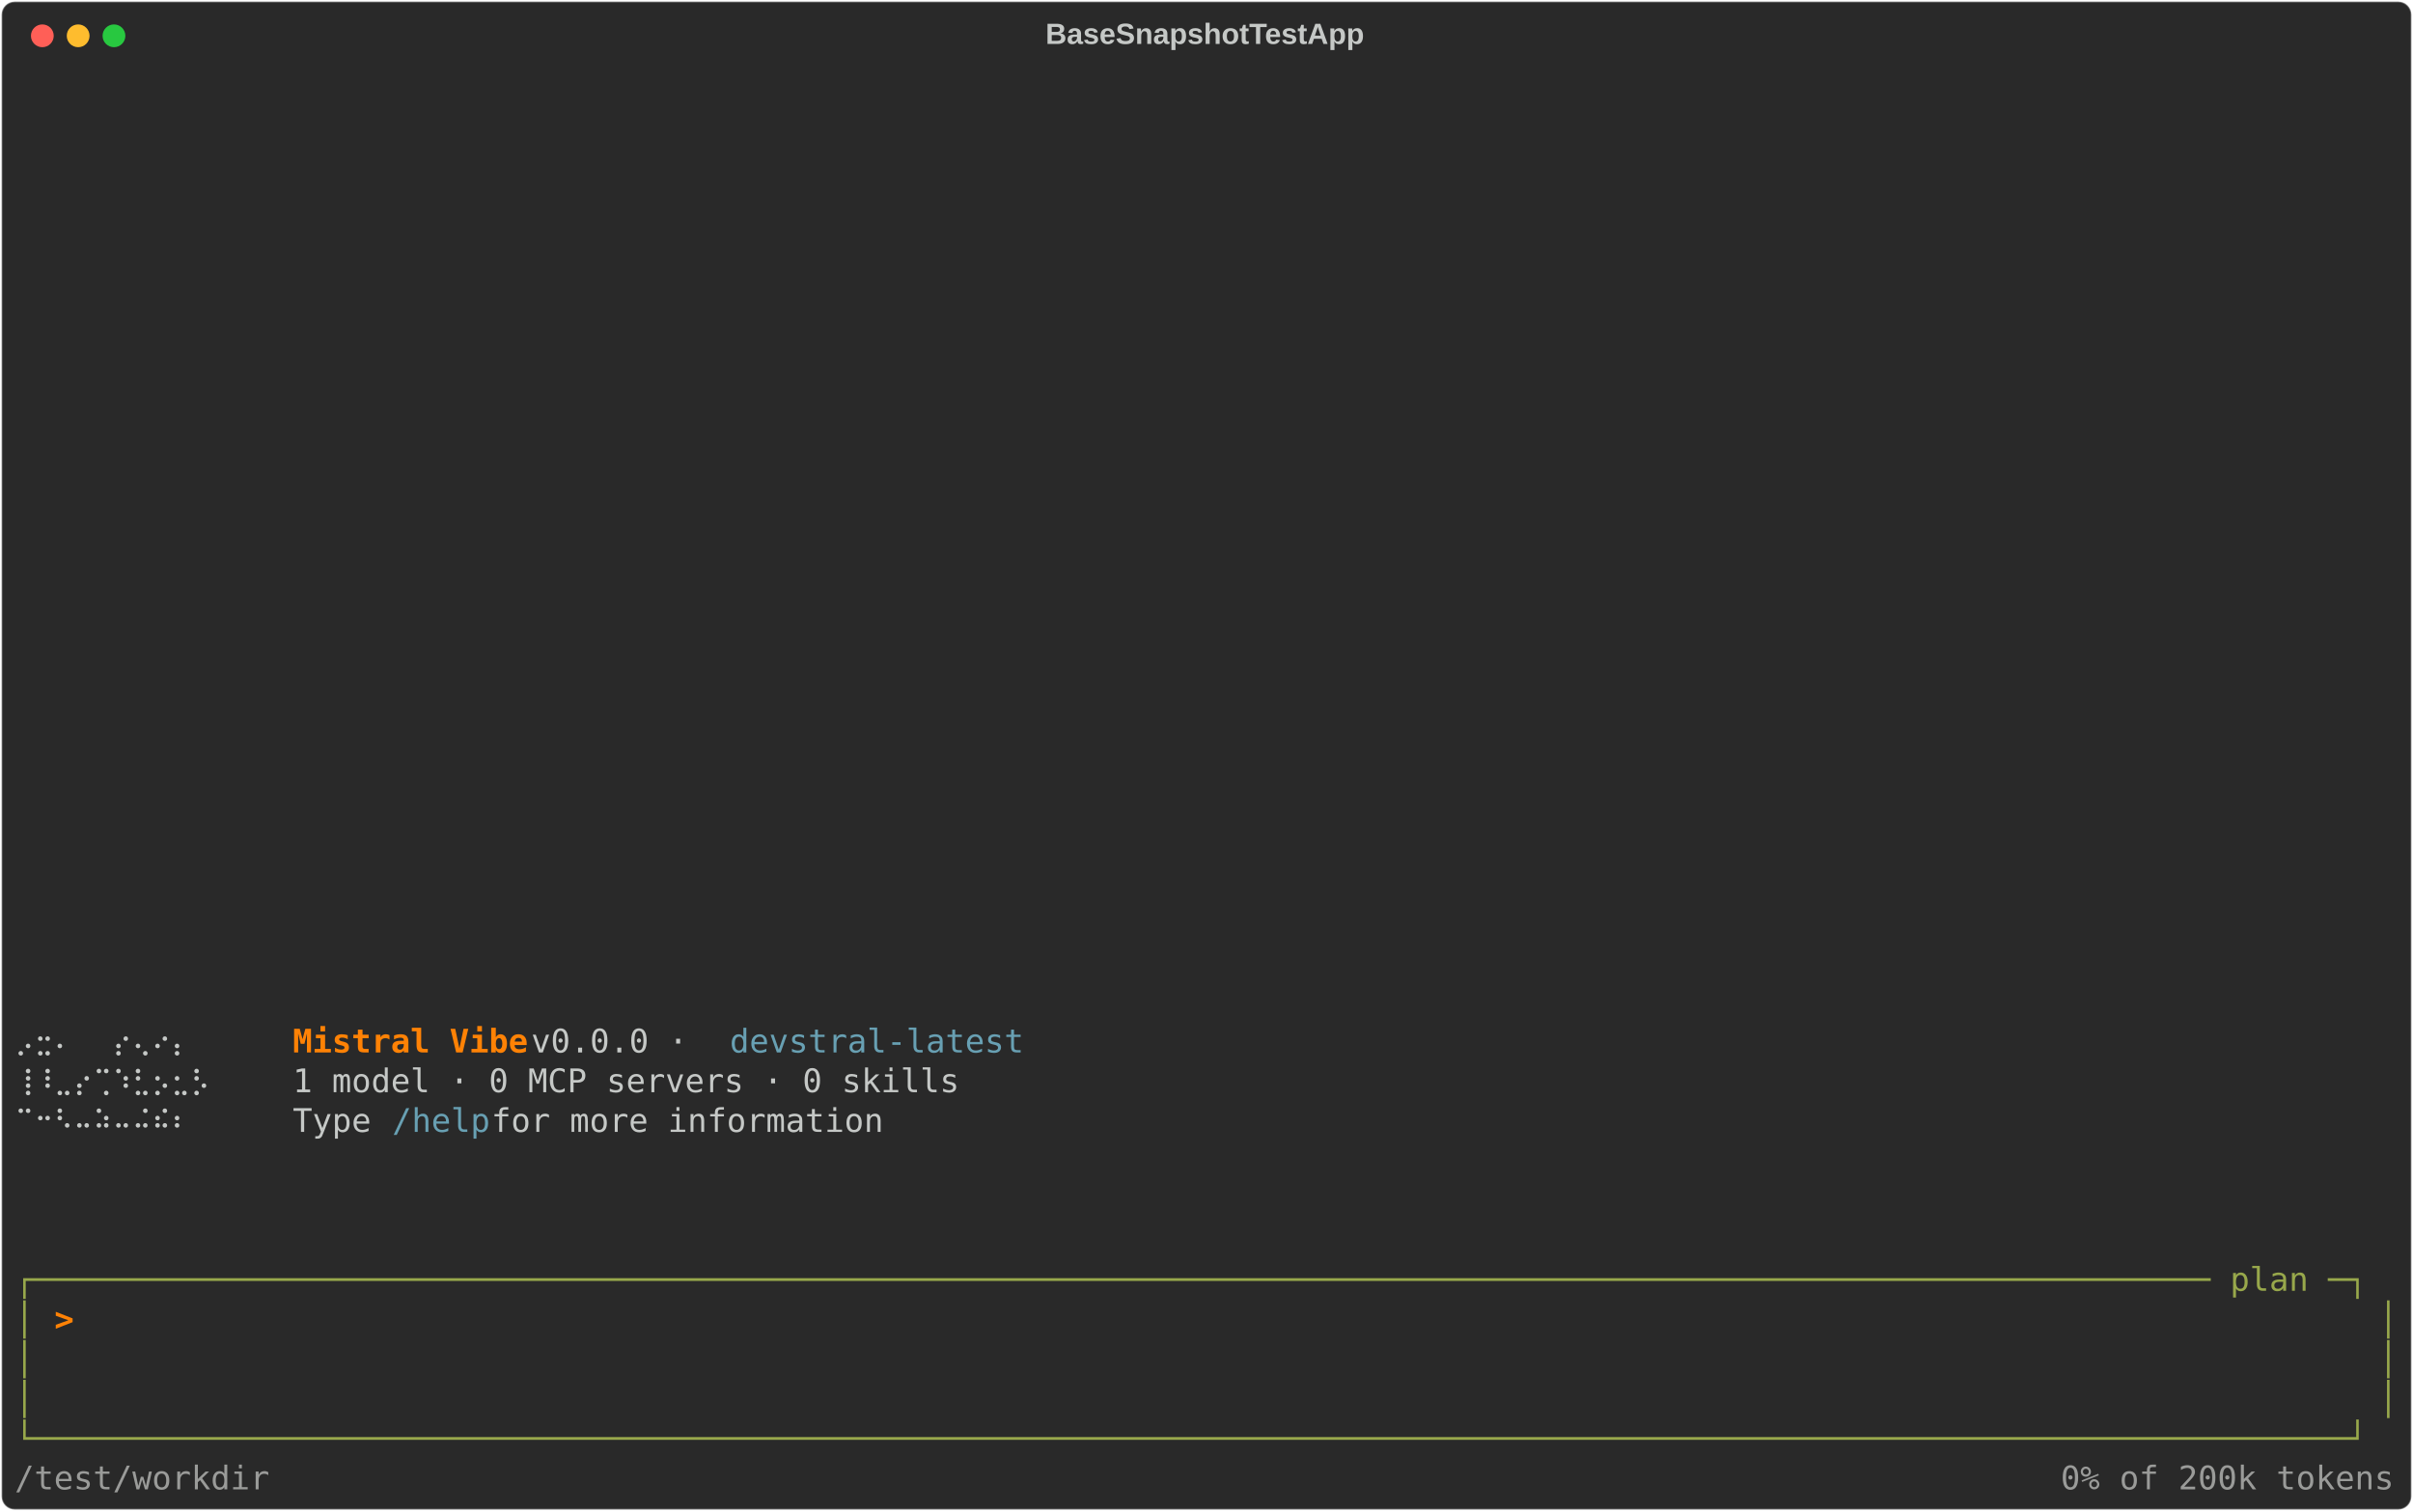
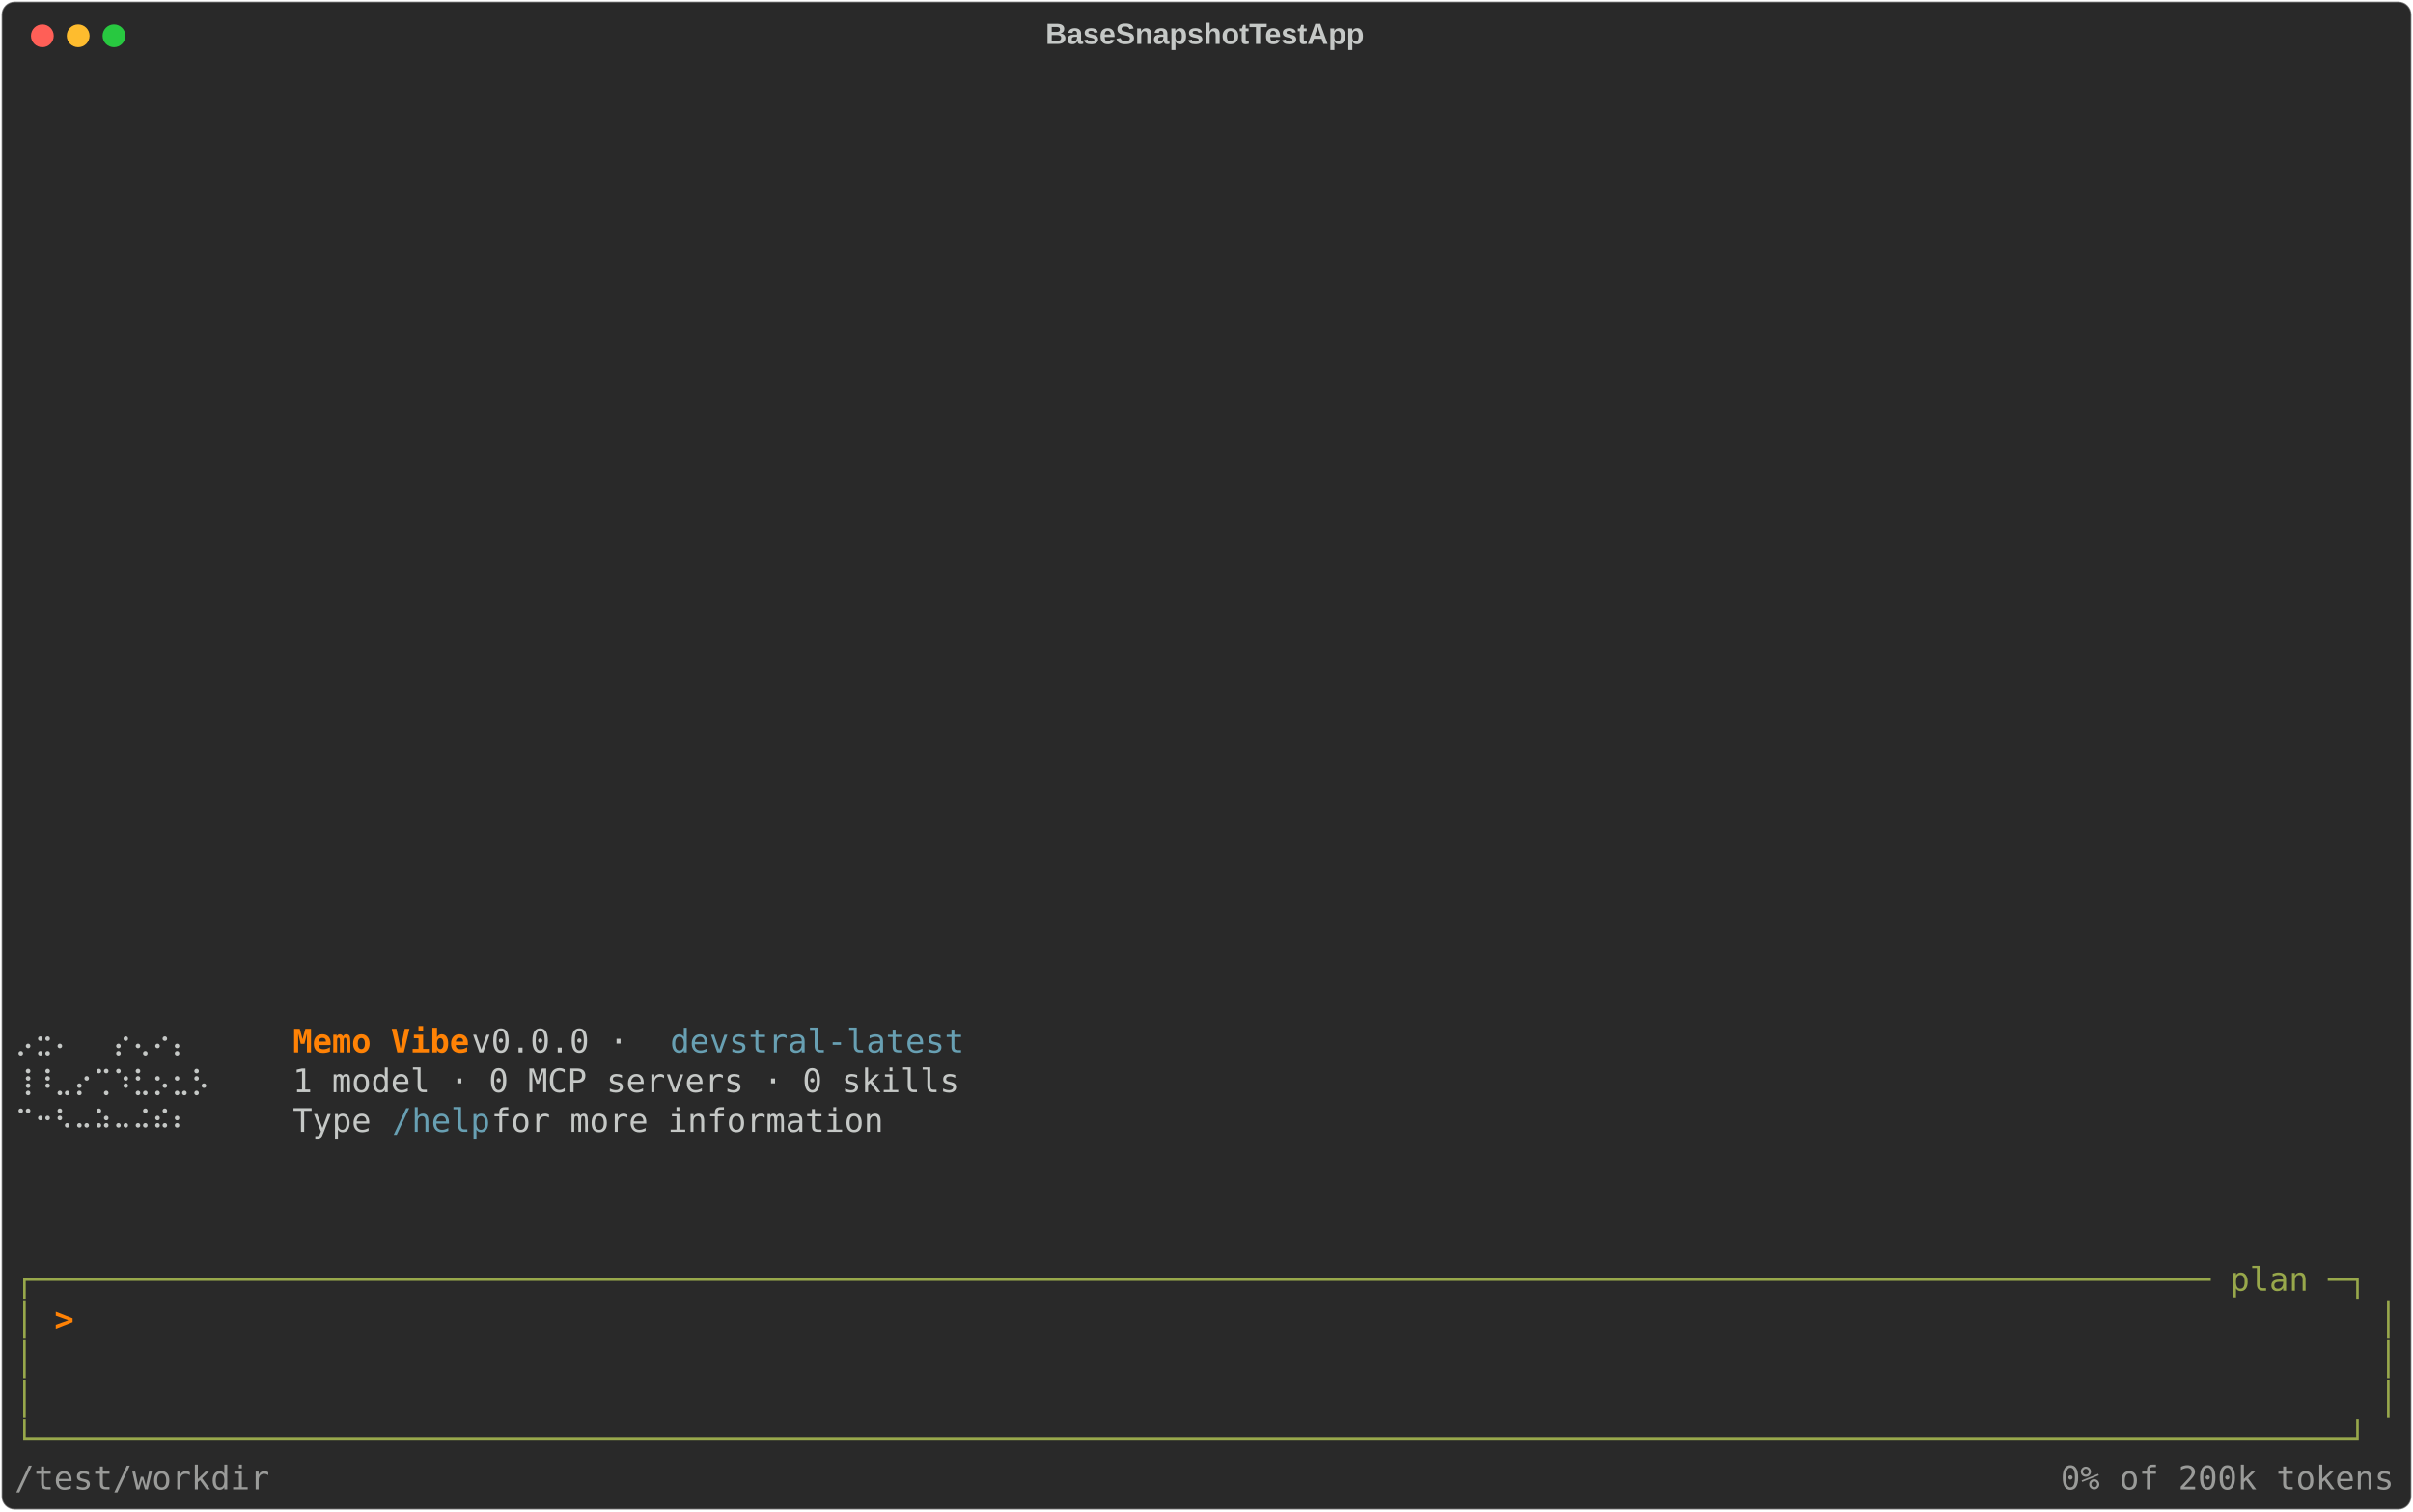
<svg xmlns="http://www.w3.org/2000/svg" class="rich-terminal" viewBox="0 0 1482 928.4">
  <style>

    @font-face {
        font-family: "Fira Code";
        src: local("FiraCode-Regular"),
                url("https://cdnjs.cloudflare.com/ajax/libs/firacode/6.2.0/woff2/FiraCode-Regular.woff2") format("woff2"),
                url("https://cdnjs.cloudflare.com/ajax/libs/firacode/6.2.0/woff/FiraCode-Regular.woff") format("woff");
        font-style: normal;
        font-weight: 400;
    }
    @font-face {
        font-family: "Fira Code";
        src: local("FiraCode-Bold"),
                url("https://cdnjs.cloudflare.com/ajax/libs/firacode/6.2.0/woff2/FiraCode-Bold.woff2") format("woff2"),
                url("https://cdnjs.cloudflare.com/ajax/libs/firacode/6.2.0/woff/FiraCode-Bold.woff") format("woff");
        font-style: bold;
        font-weight: 700;
    }

    .terminal-matrix {
        font-family: Fira Code, monospace;
        font-size: 20px;
        line-height: 24.4px;
        font-variant-east-asian: full-width;
    }

    .terminal-title {
        font-size: 18px;
        font-weight: bold;
        font-family: arial;
    }

    .terminal-r1 { fill: #c5c8c6 }
.terminal-r2 { fill: #ff8205;font-weight: bold }
.terminal-r3 { fill: #68a0b3 }
.terminal-r4 { fill: #98a84b }
.terminal-r5 { fill: #9a9b99 }
    </style>
  <defs>
    <clipPath id="terminal-clip-terminal">
      <rect x="0" y="0" width="1463.0" height="877.4" />
    </clipPath>
    <clipPath id="terminal-line-0">
      <rect x="0" y="1.5" width="1464" height="24.65" />
    </clipPath>
    <clipPath id="terminal-line-1">
      <rect x="0" y="25.9" width="1464" height="24.65" />
    </clipPath>
    <clipPath id="terminal-line-2">
      <rect x="0" y="50.3" width="1464" height="24.65" />
    </clipPath>
    <clipPath id="terminal-line-3">
      <rect x="0" y="74.7" width="1464" height="24.65" />
    </clipPath>
    <clipPath id="terminal-line-4">
      <rect x="0" y="99.1" width="1464" height="24.65" />
    </clipPath>
    <clipPath id="terminal-line-5">
      <rect x="0" y="123.5" width="1464" height="24.65" />
    </clipPath>
    <clipPath id="terminal-line-6">
      <rect x="0" y="147.9" width="1464" height="24.65" />
    </clipPath>
    <clipPath id="terminal-line-7">
      <rect x="0" y="172.3" width="1464" height="24.65" />
    </clipPath>
    <clipPath id="terminal-line-8">
      <rect x="0" y="196.7" width="1464" height="24.65" />
    </clipPath>
    <clipPath id="terminal-line-9">
      <rect x="0" y="221.1" width="1464" height="24.65" />
    </clipPath>
    <clipPath id="terminal-line-10">
      <rect x="0" y="245.5" width="1464" height="24.65" />
    </clipPath>
    <clipPath id="terminal-line-11">
      <rect x="0" y="269.9" width="1464" height="24.65" />
    </clipPath>
    <clipPath id="terminal-line-12">
      <rect x="0" y="294.3" width="1464" height="24.65" />
    </clipPath>
    <clipPath id="terminal-line-13">
      <rect x="0" y="318.7" width="1464" height="24.65" />
    </clipPath>
    <clipPath id="terminal-line-14">
      <rect x="0" y="343.1" width="1464" height="24.65" />
    </clipPath>
    <clipPath id="terminal-line-15">
      <rect x="0" y="367.5" width="1464" height="24.65" />
    </clipPath>
    <clipPath id="terminal-line-16">
      <rect x="0" y="391.9" width="1464" height="24.65" />
    </clipPath>
    <clipPath id="terminal-line-17">
      <rect x="0" y="416.3" width="1464" height="24.65" />
    </clipPath>
    <clipPath id="terminal-line-18">
      <rect x="0" y="440.7" width="1464" height="24.65" />
    </clipPath>
    <clipPath id="terminal-line-19">
      <rect x="0" y="465.1" width="1464" height="24.65" />
    </clipPath>
    <clipPath id="terminal-line-20">
      <rect x="0" y="489.5" width="1464" height="24.65" />
    </clipPath>
    <clipPath id="terminal-line-21">
      <rect x="0" y="513.9" width="1464" height="24.65" />
    </clipPath>
    <clipPath id="terminal-line-22">
      <rect x="0" y="538.3" width="1464" height="24.65" />
    </clipPath>
    <clipPath id="terminal-line-23">
      <rect x="0" y="562.7" width="1464" height="24.65" />
    </clipPath>
    <clipPath id="terminal-line-24">
      <rect x="0" y="587.1" width="1464" height="24.65" />
    </clipPath>
    <clipPath id="terminal-line-25">
      <rect x="0" y="611.5" width="1464" height="24.65" />
    </clipPath>
    <clipPath id="terminal-line-26">
      <rect x="0" y="635.9" width="1464" height="24.65" />
    </clipPath>
    <clipPath id="terminal-line-27">
      <rect x="0" y="660.3" width="1464" height="24.65" />
    </clipPath>
    <clipPath id="terminal-line-28">
      <rect x="0" y="684.7" width="1464" height="24.65" />
    </clipPath>
    <clipPath id="terminal-line-29">
      <rect x="0" y="709.1" width="1464" height="24.65" />
    </clipPath>
    <clipPath id="terminal-line-30">
      <rect x="0" y="733.5" width="1464" height="24.65" />
    </clipPath>
    <clipPath id="terminal-line-31">
      <rect x="0" y="757.9" width="1464" height="24.65" />
    </clipPath>
    <clipPath id="terminal-line-32">
      <rect x="0" y="782.3" width="1464" height="24.65" />
    </clipPath>
    <clipPath id="terminal-line-33">
      <rect x="0" y="806.7" width="1464" height="24.65" />
    </clipPath>
    <clipPath id="terminal-line-34">
      <rect x="0" y="831.1" width="1464" height="24.65" />
    </clipPath>
  </defs>
  <rect fill="#292929" stroke="rgba(255,255,255,0.35)" stroke-width="1" x="1" y="1" width="1480" height="926.4" rx="8" />
  <text class="terminal-title" fill="#c5c8c6" text-anchor="middle" x="740" y="27">BaseSnapshotTestApp</text>
  <g transform="translate(26,22)">
    <circle cx="0" cy="0" r="7" fill="#ff5f57" />
    <circle cx="22" cy="0" r="7" fill="#febc2e" />
    <circle cx="44" cy="0" r="7" fill="#28c840" />
  </g>
  <g transform="translate(9, 41)" clip-path="url(#terminal-clip-terminal)">
    <g class="terminal-matrix">
      <text class="terminal-r1" x="1464" y="20" textLength="12.2" clip-path="url(#terminal-line-0)">
</text>
      <text class="terminal-r1" x="1464" y="44.4" textLength="12.2" clip-path="url(#terminal-line-1)">
</text>
      <text class="terminal-r1" x="1464" y="68.8" textLength="12.2" clip-path="url(#terminal-line-2)">
</text>
      <text class="terminal-r1" x="1464" y="93.2" textLength="12.2" clip-path="url(#terminal-line-3)">
</text>
      <text class="terminal-r1" x="1464" y="117.6" textLength="12.2" clip-path="url(#terminal-line-4)">
</text>
      <text class="terminal-r1" x="1464" y="142" textLength="12.2" clip-path="url(#terminal-line-5)">
</text>
      <text class="terminal-r1" x="1464" y="166.4" textLength="12.2" clip-path="url(#terminal-line-6)">
</text>
      <text class="terminal-r1" x="1464" y="190.8" textLength="12.2" clip-path="url(#terminal-line-7)">
</text>
      <text class="terminal-r1" x="1464" y="215.2" textLength="12.2" clip-path="url(#terminal-line-8)">
</text>
      <text class="terminal-r1" x="1464" y="239.6" textLength="12.2" clip-path="url(#terminal-line-9)">
</text>
      <text class="terminal-r1" x="1464" y="264" textLength="12.2" clip-path="url(#terminal-line-10)">
</text>
      <text class="terminal-r1" x="1464" y="288.4" textLength="12.2" clip-path="url(#terminal-line-11)">
</text>
      <text class="terminal-r1" x="1464" y="312.8" textLength="12.2" clip-path="url(#terminal-line-12)">
</text>
      <text class="terminal-r1" x="1464" y="337.2" textLength="12.2" clip-path="url(#terminal-line-13)">
</text>
      <text class="terminal-r1" x="1464" y="361.6" textLength="12.2" clip-path="url(#terminal-line-14)">
</text>
      <text class="terminal-r1" x="1464" y="386" textLength="12.2" clip-path="url(#terminal-line-15)">
</text>
      <text class="terminal-r1" x="1464" y="410.4" textLength="12.2" clip-path="url(#terminal-line-16)">
</text>
      <text class="terminal-r1" x="1464" y="434.8" textLength="12.2" clip-path="url(#terminal-line-17)">
</text>
      <text class="terminal-r1" x="1464" y="459.2" textLength="12.2" clip-path="url(#terminal-line-18)">
</text>
      <text class="terminal-r1" x="1464" y="483.6" textLength="12.2" clip-path="url(#terminal-line-19)">
</text>
      <text class="terminal-r1" x="1464" y="508" textLength="12.2" clip-path="url(#terminal-line-20)">
</text>
      <text class="terminal-r1" x="1464" y="532.4" textLength="12.2" clip-path="url(#terminal-line-21)">
</text>
      <text class="terminal-r1" x="1464" y="556.8" textLength="12.2" clip-path="url(#terminal-line-22)">
</text>
      <text class="terminal-r1" x="1464" y="581.2" textLength="12.2" clip-path="url(#terminal-line-23)">
</text>
      <text class="terminal-r1" x="0" y="605.6" textLength="134.2" clip-path="url(#terminal-line-24)">  ⡠⣒⠄  ⡔⢄⠔⡄</text>
-       <text class="terminal-r2" x="170.8" y="605.6" textLength="146.4" clip-path="url(#terminal-line-24)">Mistral Vibe</text>
-       <text class="terminal-r1" x="317.2" y="605.6" textLength="122" clip-path="url(#terminal-line-24)"> v0.0.0 · </text>
-       <text class="terminal-r3" x="439.2" y="605.6" textLength="183" clip-path="url(#terminal-line-24)">devstral-latest</text>
+       <text class="terminal-r2" x="170.8" y="605.6" textLength="109.8" clip-path="url(#terminal-line-24)">Memo Vibe</text>
+       <text class="terminal-r1" x="280.6" y="605.6" textLength="122" clip-path="url(#terminal-line-24)"> v0.0.0 · </text>
+       <text class="terminal-r3" x="402.6" y="605.6" textLength="183" clip-path="url(#terminal-line-24)">devstral-latest</text>
      <text class="terminal-r1" x="1464" y="605.6" textLength="12.2" clip-path="url(#terminal-line-24)">
</text>
      <text class="terminal-r1" x="0" y="630" textLength="134.2" clip-path="url(#terminal-line-25)"> ⢸⠸⣀⡔⢉⠱⣃⡢⣂⡣</text>
      <text class="terminal-r1" x="170.8" y="630" textLength="414.8" clip-path="url(#terminal-line-25)">1 model · 0 MCP servers · 0 skills</text>
      <text class="terminal-r1" x="1464" y="630" textLength="12.2" clip-path="url(#terminal-line-25)">
</text>
      <text class="terminal-r1" x="0" y="654.4" textLength="134.2" clip-path="url(#terminal-line-26)">  ⠉⠒⠣⠤⠵⠤⠬⠮⠆</text>
      <text class="terminal-r1" x="170.8" y="654.4" textLength="61" clip-path="url(#terminal-line-26)">Type </text>
      <text class="terminal-r3" x="231.8" y="654.4" textLength="61" clip-path="url(#terminal-line-26)">/help</text>
      <text class="terminal-r1" x="292.8" y="654.4" textLength="256.2" clip-path="url(#terminal-line-26)"> for more information</text>
      <text class="terminal-r1" x="1464" y="654.4" textLength="12.2" clip-path="url(#terminal-line-26)">
</text>
      <text class="terminal-r1" x="1464" y="678.8" textLength="12.2" clip-path="url(#terminal-line-27)">
</text>
      <text class="terminal-r1" x="1464" y="703.2" textLength="12.2" clip-path="url(#terminal-line-28)">
</text>
      <text class="terminal-r1" x="1464" y="727.6" textLength="12.2" clip-path="url(#terminal-line-29)">
</text>
      <text class="terminal-r4" x="0" y="752" textLength="1464" clip-path="url(#terminal-line-30)">┌─────────────────────────────────────────────────────────────────────────────────────────────────────────────── plan ─┐</text>
      <text class="terminal-r1" x="1464" y="752" textLength="12.2" clip-path="url(#terminal-line-30)">
</text>
      <text class="terminal-r4" x="0" y="776.4" textLength="12.2" clip-path="url(#terminal-line-31)">│</text>
      <text class="terminal-r2" x="24.4" y="776.4" textLength="12.2" clip-path="url(#terminal-line-31)">&gt;</text>
      <text class="terminal-r4" x="1451.8" y="776.4" textLength="12.2" clip-path="url(#terminal-line-31)">│</text>
      <text class="terminal-r1" x="1464" y="776.4" textLength="12.2" clip-path="url(#terminal-line-31)">
</text>
      <text class="terminal-r4" x="0" y="800.8" textLength="12.2" clip-path="url(#terminal-line-32)">│</text>
      <text class="terminal-r4" x="1451.8" y="800.8" textLength="12.2" clip-path="url(#terminal-line-32)">│</text>
      <text class="terminal-r1" x="1464" y="800.8" textLength="12.2" clip-path="url(#terminal-line-32)">
</text>
      <text class="terminal-r4" x="0" y="825.2" textLength="12.2" clip-path="url(#terminal-line-33)">│</text>
      <text class="terminal-r4" x="1451.8" y="825.2" textLength="12.2" clip-path="url(#terminal-line-33)">│</text>
      <text class="terminal-r1" x="1464" y="825.2" textLength="12.2" clip-path="url(#terminal-line-33)">
</text>
      <text class="terminal-r4" x="0" y="849.6" textLength="1464" clip-path="url(#terminal-line-34)">└──────────────────────────────────────────────────────────────────────────────────────────────────────────────────────┘</text>
      <text class="terminal-r1" x="1464" y="849.6" textLength="12.2" clip-path="url(#terminal-line-34)">
</text>
      <text class="terminal-r5" x="0" y="874" textLength="158.6" clip-path="url(#terminal-line-35)">/test/workdir</text>
      <text class="terminal-r5" x="1256.6" y="874" textLength="207.4" clip-path="url(#terminal-line-35)">0% of 200k tokens</text>
    </g>
  </g>
</svg>
